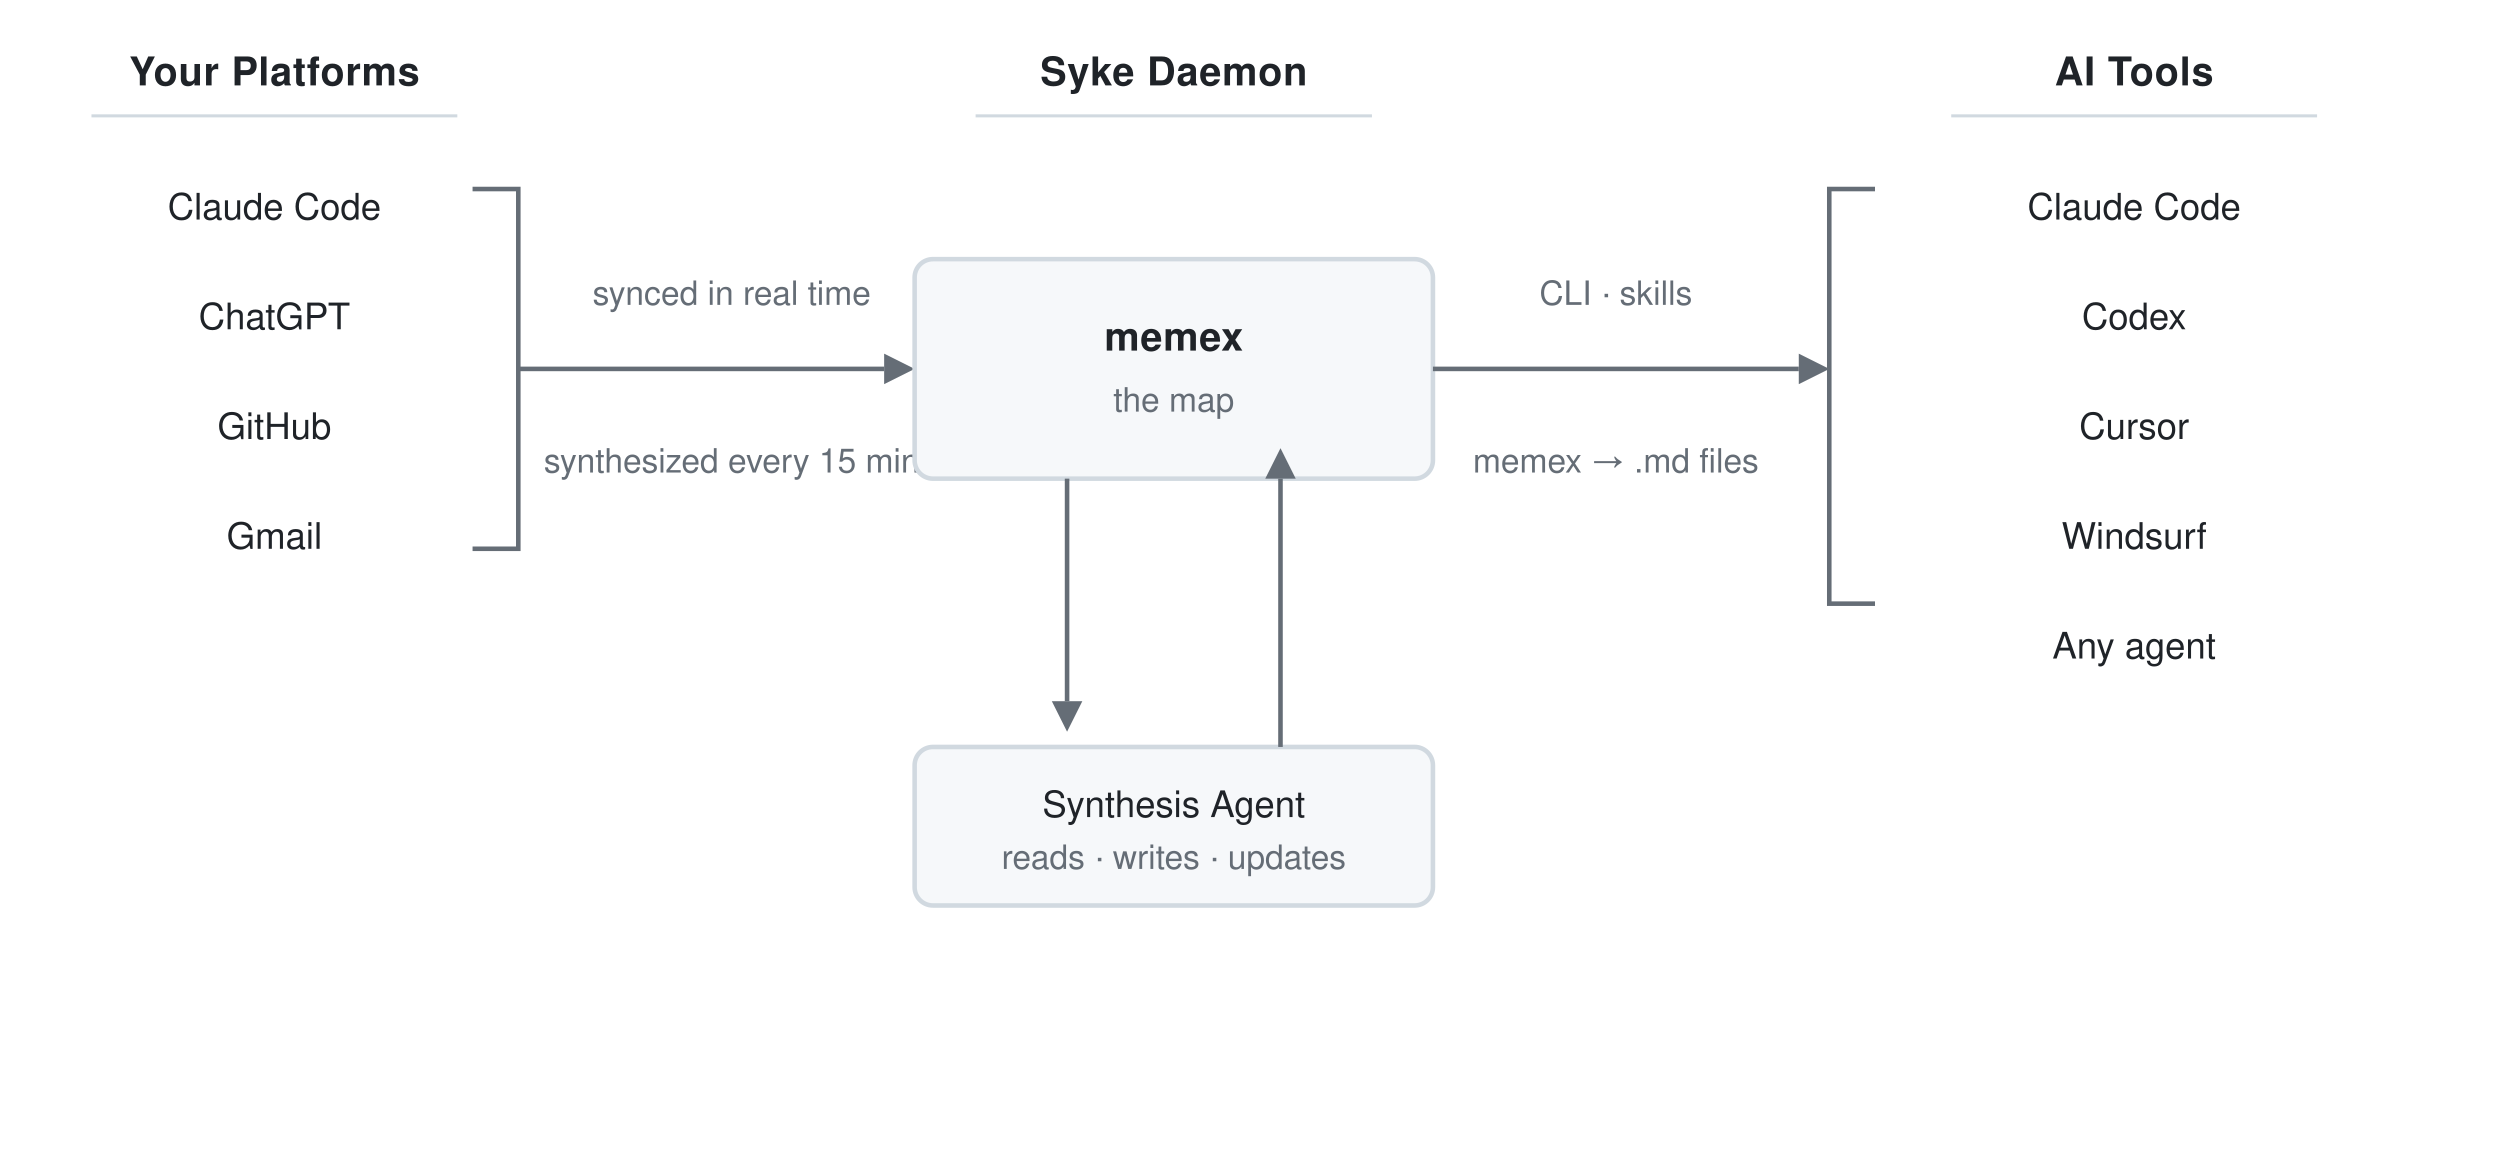
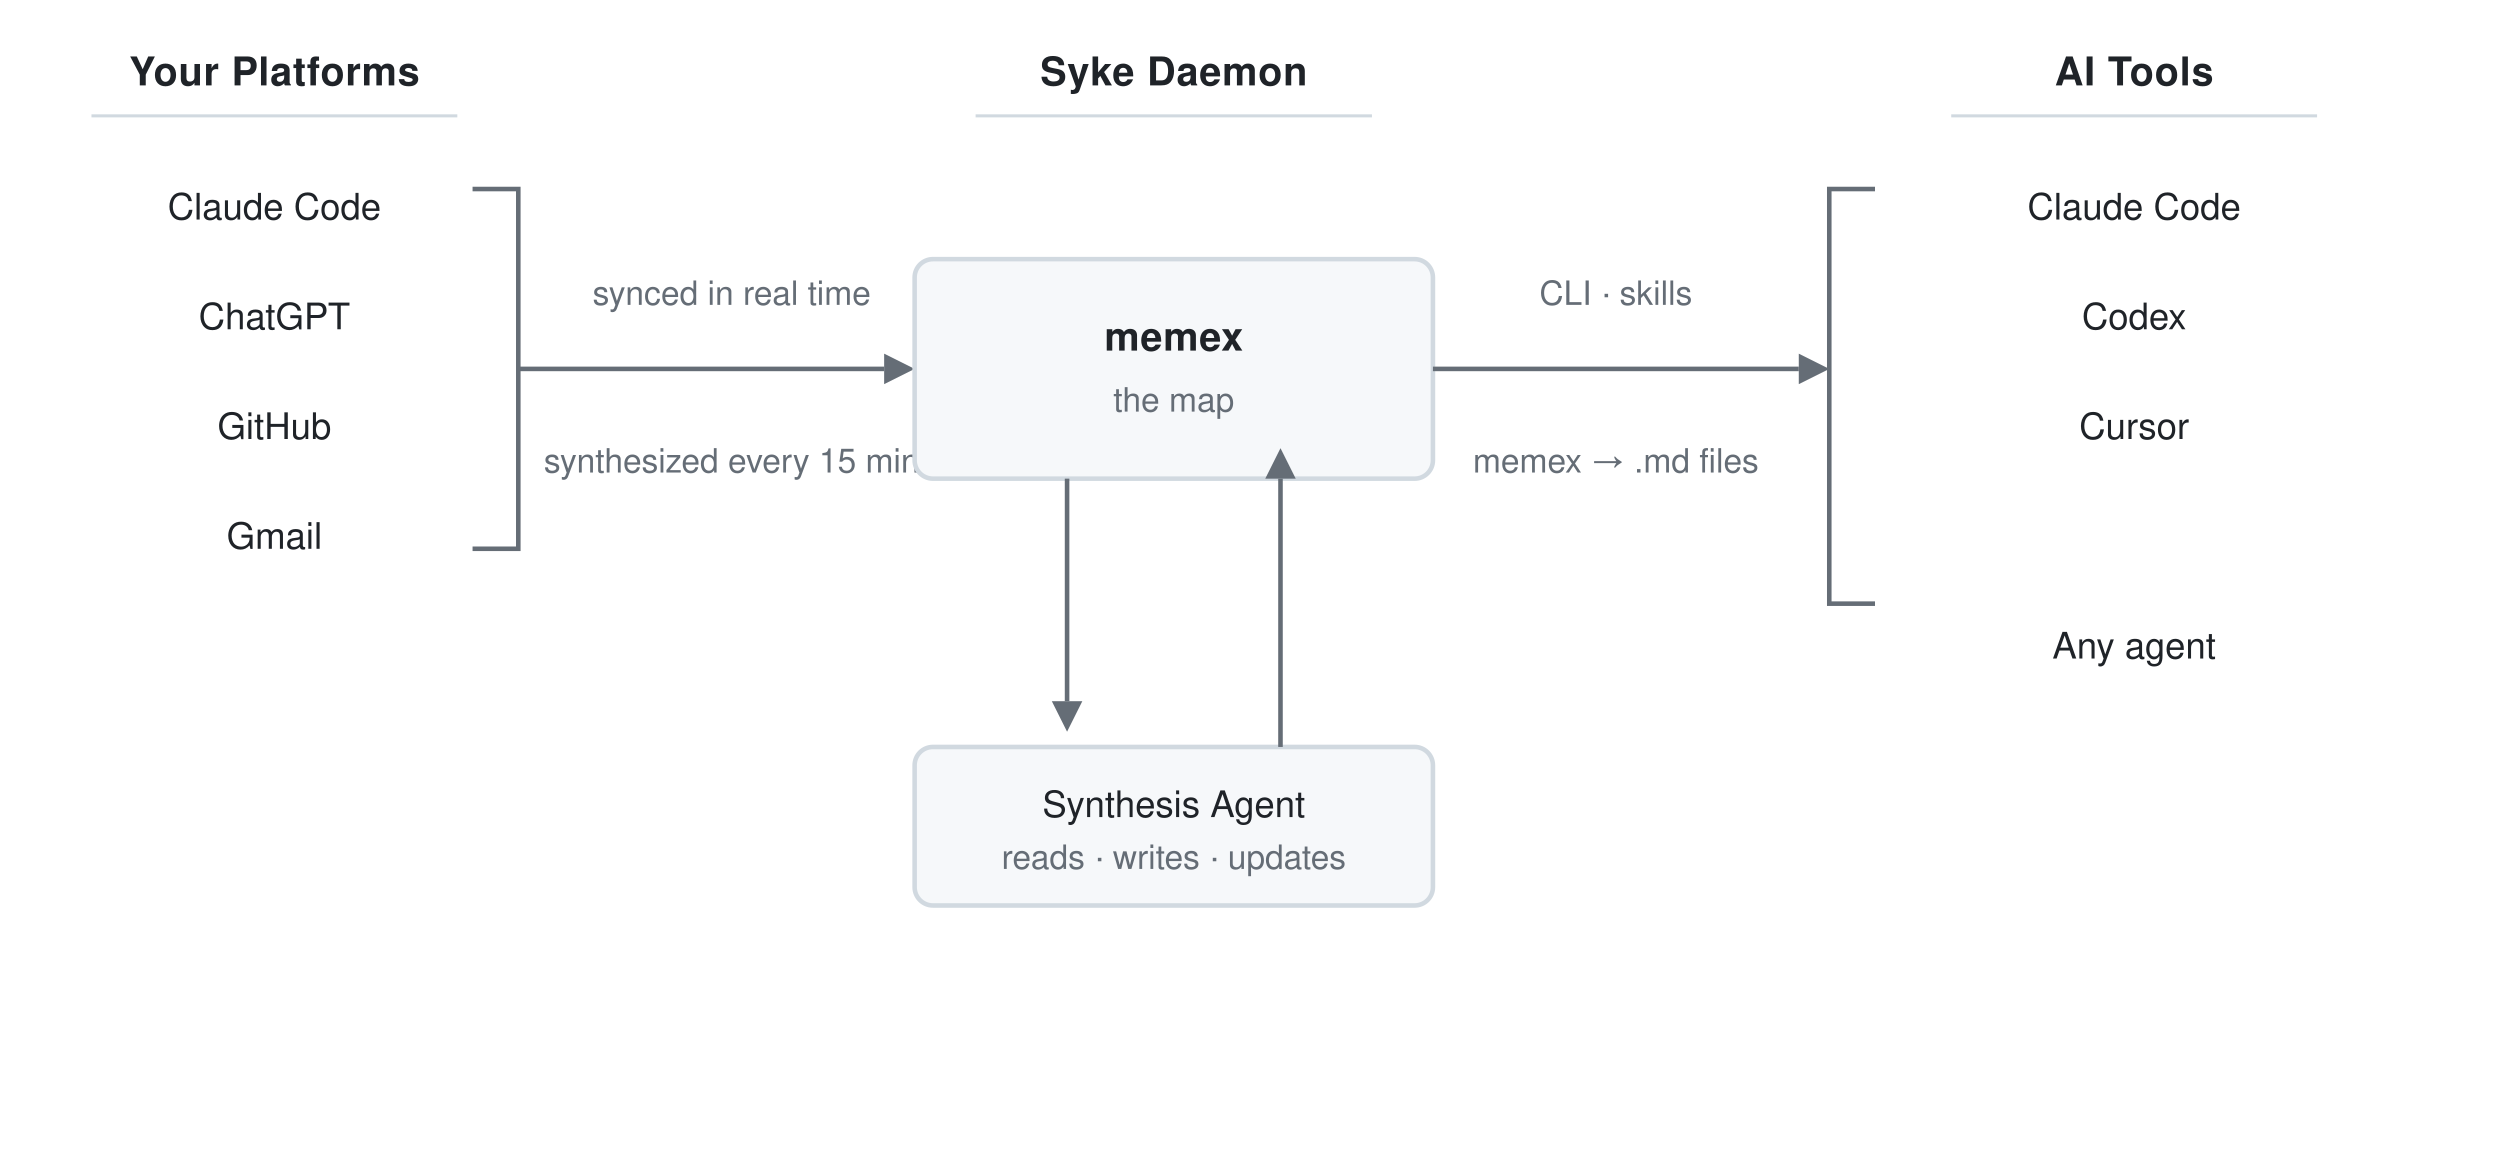
<svg xmlns="http://www.w3.org/2000/svg" viewBox="0 0 820 380" fill="none">
  <style>
    text { font-family: -apple-system, BlinkMacSystemFont, "Segoe UI", Helvetica, Arial, sans-serif; }
    .heading { font-size: 13px; font-weight: 600; fill: #1f2328; letter-spacing: 0.02em; }
    .label { font-size: 12px; fill: #1f2328; }
    .sublabel { font-size: 11px; fill: #656d76; }
    .box-stroke { stroke: #d1d9e0; stroke-width: 1.5; }
    .box-fill { fill: #f6f8fa; }
    .arrow { stroke: #656d76; stroke-width: 1.5; fill: none; }
    .arrowhead { fill: #656d76; }
  </style>
  <text x="90" y="28" class="heading" text-anchor="middle">Your Platforms</text>
  <line x1="30" y1="38" x2="150" y2="38" stroke="#d1d9e0" stroke-width="1" />
  <text x="90" y="72" class="label" text-anchor="middle">Claude Code</text>
  <text x="90" y="108" class="label" text-anchor="middle">ChatGPT</text>
  <text x="90" y="144" class="label" text-anchor="middle">GitHub</text>
  <text x="90" y="180" class="label" text-anchor="middle">Gmail</text>
  <path d="M 155 62 L 170 62 L 170 180 L 155 180" class="arrow" />
  <line x1="170" y1="121" x2="290" y2="121" class="arrow" />
  <polygon points="290,116 300,121 290,126" class="arrowhead" />
  <text x="240" y="100" class="sublabel" text-anchor="middle">synced in real time</text>
  <text x="240" y="155" class="sublabel" text-anchor="middle">synthesized every 15 min</text>
  <rect x="300" y="85" width="170" height="72" rx="6" class="box-stroke box-fill" />
  <text x="385" y="115" class="heading" text-anchor="middle">memex</text>
  <text x="385" y="135" class="sublabel" text-anchor="middle">the map</text>
  <text x="385" y="28" class="heading" text-anchor="middle">Syke Daemon</text>
  <line x1="320" y1="38" x2="450" y2="38" stroke="#d1d9e0" stroke-width="1" />
  <line x1="470" y1="121" x2="590" y2="121" class="arrow" />
  <polygon points="590,116 600,121 590,126" class="arrowhead" />
  <text x="530" y="100" class="sublabel" text-anchor="middle">CLI · skills</text>
  <text x="530" y="155" class="sublabel" text-anchor="middle">memex → .md files</text>
  <path d="M 615 62 L 600 62 L 600 198 L 615 198" class="arrow" />
  <text x="700" y="28" class="heading" text-anchor="middle">AI Tools</text>
  <line x1="640" y1="38" x2="760" y2="38" stroke="#d1d9e0" stroke-width="1" />
  <text x="700" y="72" class="label" text-anchor="middle">Claude Code</text>
  <text x="700" y="108" class="label" text-anchor="middle">Codex</text>
  <text x="700" y="144" class="label" text-anchor="middle">Cursor</text>
-   <text x="700" y="180" class="label" text-anchor="middle">Windsurf</text>
  <text x="700" y="216" class="label" text-anchor="middle">Any agent</text>
  <line x1="350" y1="157" x2="350" y2="230" class="arrow" />
  <polygon points="345,230 350,240 355,230" class="arrowhead" />
  <rect x="300" y="245" width="170" height="52" rx="6" class="box-stroke box-fill" />
  <text x="385" y="268" class="label" text-anchor="middle">Synthesis Agent</text>
  <text x="385" y="285" class="sublabel" text-anchor="middle">reads · writes · updates</text>
  <line x1="420" y1="245" x2="420" y2="157" class="arrow" />
  <polygon points="415,157 420,147 425,157" class="arrowhead" />
</svg>
